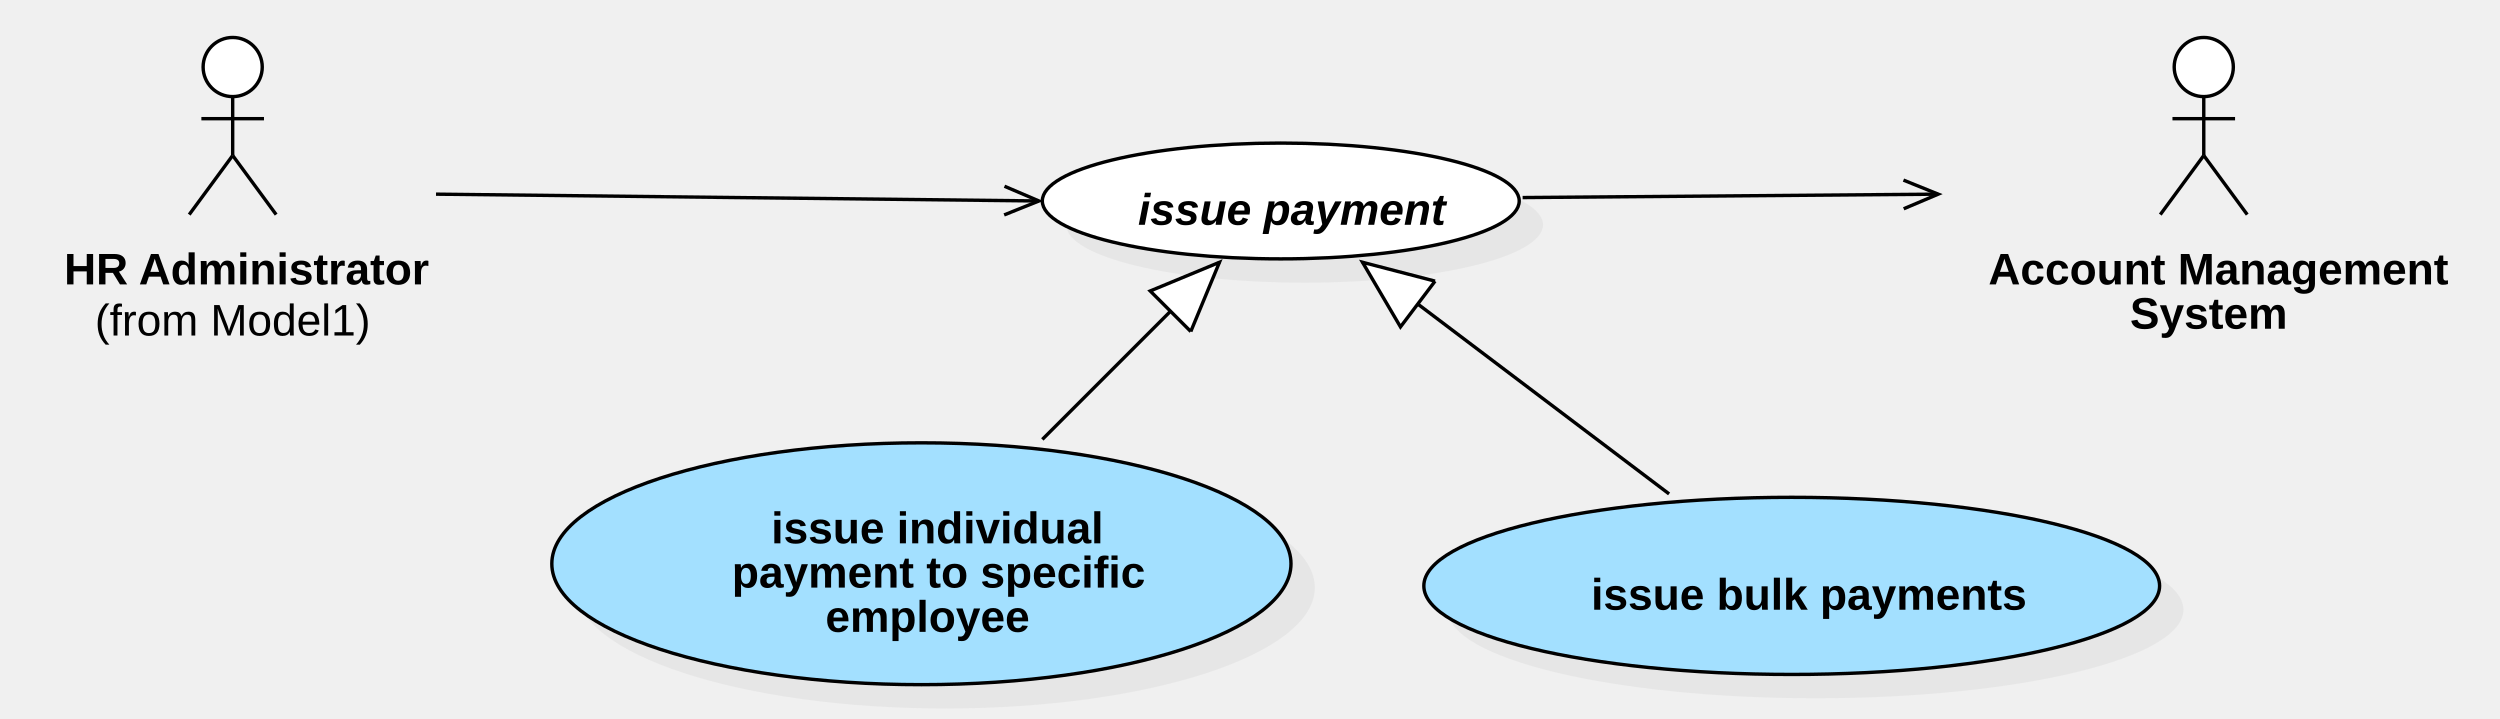
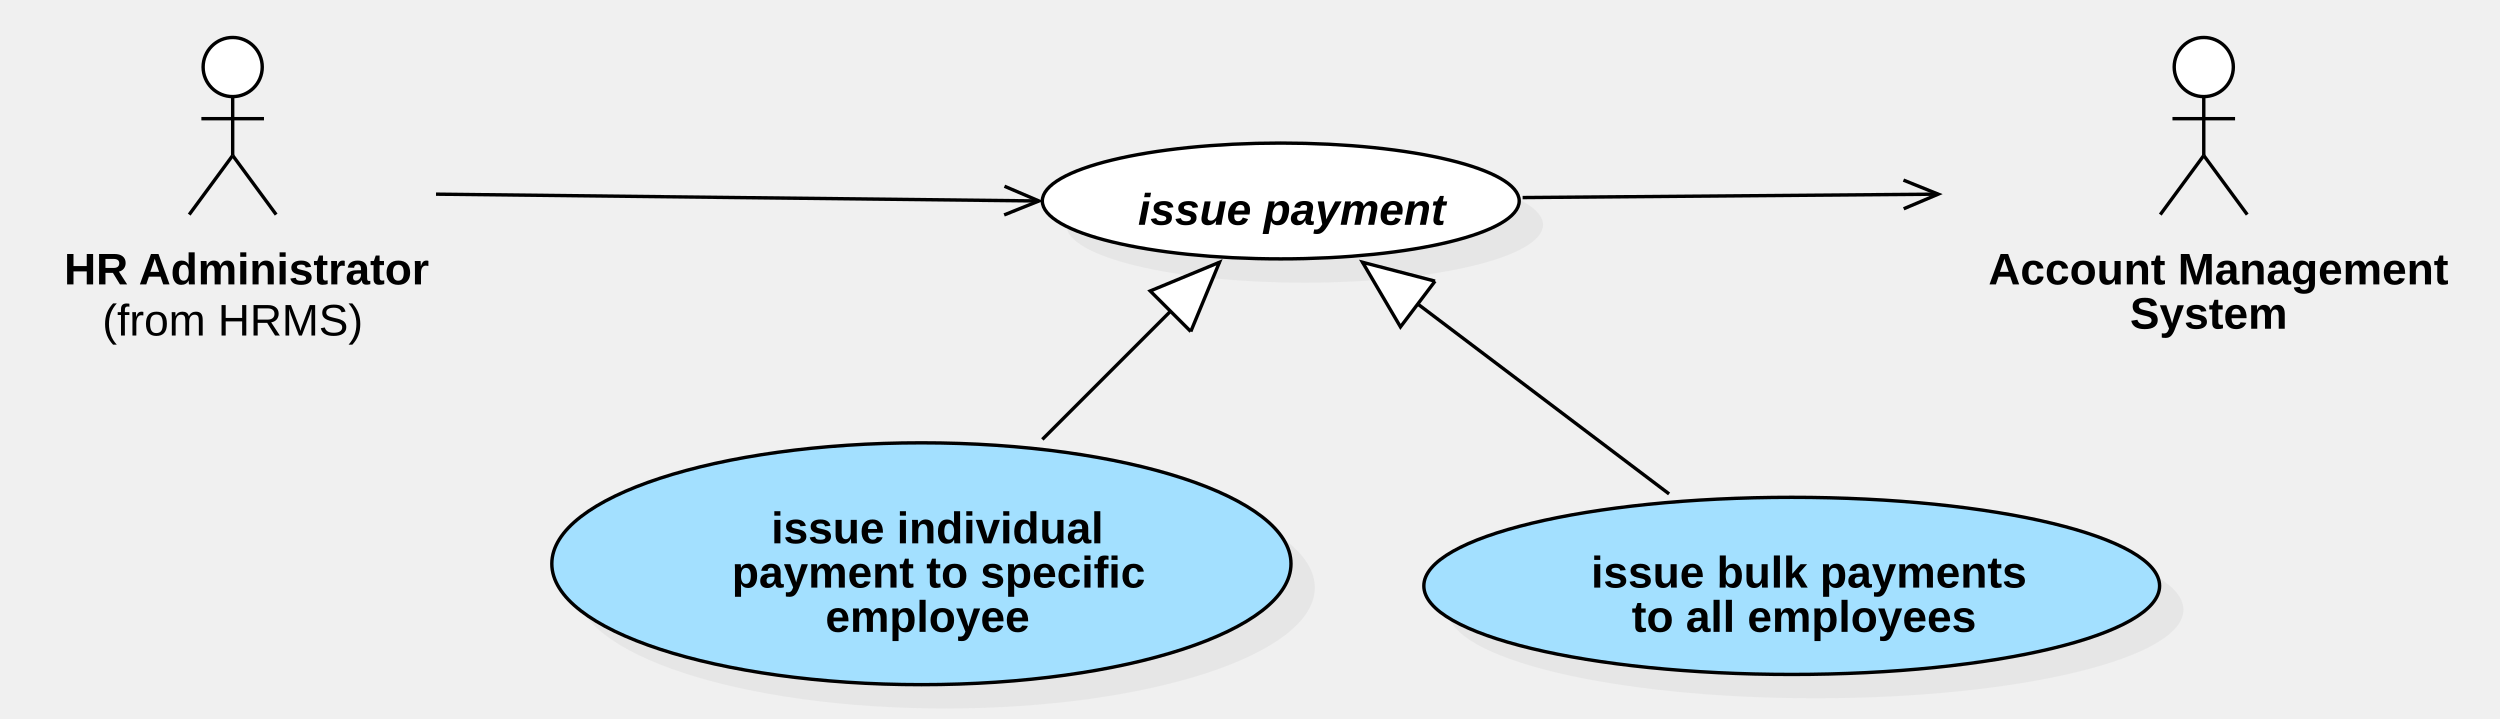
<svg xmlns="http://www.w3.org/2000/svg" version="1.1" width="733.933" height="211">
  <defs />
  <g>
    <g transform="translate(-54,-102) scale(1,1)">
      <path fill="#ffffff" stroke="none" d="M 113.63 121.68 C 113.63 116.886 117.516 113 122.309 113 C 127.103 113 130.988 116.886 130.988 121.68 C 130.988 126.474 127.103 130.36 122.309 130.36 C 117.516 130.36 113.63 126.474 113.63 121.68 Z" />
    </g>
    <g transform="translate(-54,-102) scale(1,1)">
      <path fill="none" stroke="#000000" d="M 113.63 121.68 C 113.63 116.886 117.516 113 122.309 113 C 127.103 113 130.988 116.886 130.988 121.68 C 130.988 126.474 127.103 130.36 122.309 130.36 C 117.516 130.36 113.63 126.474 113.63 121.68 Z" stroke-miterlimit="10" />
    </g>
    <g transform="translate(-54,-102) scale(1,1)">
      <path fill="none" stroke="#000000" d="M 122.309 130.36 L 122.309 147.64" stroke-miterlimit="10" />
    </g>
    <g transform="translate(-54,-102) scale(1,1)">
      <path fill="none" stroke="#000000" d="M 113.119 136.84 L 131.499 136.84" stroke-miterlimit="10" />
    </g>
    <g transform="translate(-54,-102) scale(1,1)">
      <path fill="none" stroke="#000000" d="M 122.309 147.64 L 109.545 165" stroke-miterlimit="10" />
    </g>
    <g transform="translate(-54,-102) scale(1,1)">
      <path fill="none" stroke="#000000" d="M 122.309 147.64 L 135.073 165" stroke-miterlimit="10" />
    </g>
    <g transform="translate(-54,-102) scale(1,1)">
      <g>
        <path fill="none" stroke="none" />
        <text fill="#000000" stroke="none" font-family="Arial" font-size="13px" font-style="normal" font-weight="bold" text-decoration="none" x="72.826" y="185.5">HR Administrator</text>
      </g>
    </g>
    <g transform="translate(-54,-102) scale(1,1)">
      <g>
        <path fill="none" stroke="none" />
-         <text fill="#000000" stroke="none" font-family="Arial" font-size="13px" font-style="normal" font-weight="normal" text-decoration="none" x="81.855" y="200.5">(from Model1)</text>
+         <text fill="#000000" stroke="none" font-family="Arial" font-size="13px" font-style="normal" font-weight="normal" text-decoration="none" x="84.036" y="200.5">(from HRMS)</text>
      </g>
    </g>
    <g transform="translate(-54,-102) scale(1,1)">
      <path fill="#C0C0C0" stroke="none" d="M 479 281 C 479 266.641 527.353 255 587 255 C 646.647 255 695 266.641 695 281 C 695 295.359 646.647 307 587 307 C 527.353 307 479 295.359 479 281 Z" opacity="0.2" />
    </g>
    <g transform="translate(-54,-102) scale(1,1)">
      <path fill="#a3e0ff" stroke="none" d="M 472 274 C 472 259.641 520.353 248 580 248 C 639.647 248 688 259.641 688 274 C 688 288.359 639.647 300 580 300 C 520.353 300 472 288.359 472 274 Z" />
    </g>
    <g transform="translate(-54,-102) scale(1,1)">
      <path fill="none" stroke="#000000" d="M 472 274 C 472 259.641 520.353 248 580 248 C 639.647 248 688 259.641 688 274 C 688 288.359 639.647 300 580 300 C 520.353 300 472 288.359 472 274 Z" stroke-miterlimit="10" />
    </g>
    <g transform="translate(-54,-102) scale(1,1)">
      <g>
        <path fill="none" stroke="none" />
-         <text fill="#000000" stroke="none" font-family="Arial" font-size="13px" font-style="normal" font-weight="bold" text-decoration="none" x="521.11" y="281">issue bulk payments</text>
+         <text fill="#000000" stroke="none" font-family="Arial" font-size="13px" font-style="normal" font-weight="bold" text-decoration="none" x="521.11" y="274.5">issue bulk payments</text>
+         <text fill="#000000" stroke="none" font-family="Arial" font-size="13px" font-style="normal" font-weight="bold" text-decoration="none" x="533.031" y="287.5">to all employees</text>
      </g>
    </g>
    <g transform="translate(-54,-102) scale(1,1)">
      <path fill="#C0C0C0" stroke="none" d="M 223 274.5 C 223 254.894 271.577 239 331.5 239 C 391.423 239 440 254.894 440 274.5 C 440 294.106 391.423 310 331.5 310 C 271.577 310 223 294.106 223 274.5 Z" opacity="0.2" />
    </g>
    <g transform="translate(-54,-102) scale(1,1)">
      <path fill="#a3e0ff" stroke="none" d="M 216 267.5 C 216 247.894 264.577 232 324.5 232 C 384.423 232 433 247.894 433 267.5 C 433 287.106 384.423 303 324.5 303 C 264.577 303 216 287.106 216 267.5 Z" />
    </g>
    <g transform="translate(-54,-102) scale(1,1)">
      <path fill="none" stroke="#000000" d="M 216 267.5 C 216 247.894 264.577 232 324.5 232 C 384.423 232 433 247.894 433 267.5 C 433 287.106 384.423 303 324.5 303 C 264.577 303 216 287.106 216 267.5 Z" stroke-miterlimit="10" />
    </g>
    <g transform="translate(-54,-102) scale(1,1)">
      <g>
        <path fill="none" stroke="none" />
        <text fill="#000000" stroke="none" font-family="Arial" font-size="13px" font-style="normal" font-weight="bold" text-decoration="none" x="280.419" y="261.5">issue individual</text>
        <text fill="#000000" stroke="none" font-family="Arial" font-size="13px" font-style="normal" font-weight="bold" text-decoration="none" x="268.863" y="274.5">payment to specific</text>
        <text fill="#000000" stroke="none" font-family="Arial" font-size="13px" font-style="normal" font-weight="bold" text-decoration="none" x="296.316" y="287.5">employee</text>
      </g>
    </g>
    <g transform="translate(-54,-102) scale(1,1)">
      <path fill="#C0C0C0" stroke="none" d="M 367 168 C 367 158.611 398.34 151 437 151 C 475.66 151 507 158.611 507 168 C 507 177.389 475.66 185 437 185 C 398.34 185 367 177.389 367 168 Z" opacity="0.2" />
    </g>
    <g transform="translate(-54,-102) scale(1,1)">
      <path fill="#ffffff" stroke="none" d="M 360 161 C 360 151.611 391.34 144 430 144 C 468.66 144 500 151.611 500 161 C 500 170.389 468.66 178 430 178 C 391.34 178 360 170.389 360 161 Z" />
    </g>
    <g transform="translate(-54,-102) scale(1,1)">
      <path fill="none" stroke="#000000" d="M 360 161 C 360 151.611 391.34 144 430 144 C 468.66 144 500 151.611 500 161 C 500 170.389 468.66 178 430 178 C 391.34 178 360 170.389 360 161 Z" stroke-miterlimit="10" />
    </g>
    <g transform="translate(-54,-102) scale(1,1)">
      <g>
        <path fill="none" stroke="none" />
        <text fill="#000000" stroke="none" font-family="Arial" font-size="13px" font-style="italic" font-weight="bold" text-decoration="none" x="388.09" y="168">issue payment</text>
      </g>
    </g>
    <g transform="translate(-54,-102) scale(1,1)">
      <path fill="none" stroke="#000000" d="M 182 159 L 359 161" stroke-miterlimit="10" />
    </g>
    <g transform="translate(-54,-102) scale(1,1)">
      <path fill="none" stroke="#000000" d="M 348.79 165.094 L 359 161 L 348.886 156.676" stroke-miterlimit="10" />
    </g>
    <g transform="translate(-54,-102) scale(1,1)">
      <path fill="none" stroke="#000000" d="M 360 231 L 412 179" stroke-miterlimit="10" />
    </g>
    <g transform="translate(-54,-102) scale(1,1)">
      <path fill="#FFFFFF" stroke="none" d="M 403.581 199.325 L 412 179 L 391.675 187.419" />
    </g>
    <g transform="translate(-54,-102) scale(1,1)">
      <path fill="none" stroke="#000000" d="M 403.581 199.325 L 412 179 L 391.675 187.419 L 403.581 199.325" stroke-miterlimit="10" />
    </g>
    <g transform="translate(-54,-102) scale(1,1)">
      <path fill="none" stroke="#000000" d="M 544 247 L 454 179" stroke-miterlimit="10" />
    </g>
    <g transform="translate(-54,-102) scale(1,1)">
      <path fill="#FFFFFF" stroke="none" d="M 475.292 184.536 L 454 179 L 465.142 197.97" />
    </g>
    <g transform="translate(-54,-102) scale(1,1)">
      <path fill="none" stroke="#000000" d="M 475.292 184.536 L 454 179 L 465.142 197.97 L 475.292 184.536" stroke-miterlimit="10" />
    </g>
    <g transform="translate(-54,-102) scale(1,1)">
      <path fill="#ffffff" stroke="none" d="M 692.287 121.68 C 692.287 116.886 696.173 113 700.966 113 C 705.76 113 709.646 116.886 709.646 121.68 C 709.646 126.474 705.76 130.36 700.966 130.36 C 696.173 130.36 692.287 126.474 692.287 121.68 Z" />
    </g>
    <g transform="translate(-54,-102) scale(1,1)">
      <path fill="none" stroke="#000000" d="M 692.287 121.68 C 692.287 116.886 696.173 113 700.966 113 C 705.76 113 709.646 116.886 709.646 121.68 C 709.646 126.474 705.76 130.36 700.966 130.36 C 696.173 130.36 692.287 126.474 692.287 121.68 Z" stroke-miterlimit="10" />
    </g>
    <g transform="translate(-54,-102) scale(1,1)">
      <path fill="none" stroke="#000000" d="M 700.966 130.36 L 700.966 147.64" stroke-miterlimit="10" />
    </g>
    <g transform="translate(-54,-102) scale(1,1)">
      <path fill="none" stroke="#000000" d="M 691.776 136.84 L 710.156 136.84" stroke-miterlimit="10" />
    </g>
    <g transform="translate(-54,-102) scale(1,1)">
      <path fill="none" stroke="#000000" d="M 700.966 147.64 L 688.203 165" stroke-miterlimit="10" />
    </g>
    <g transform="translate(-54,-102) scale(1,1)">
      <path fill="none" stroke="#000000" d="M 700.966 147.64 L 713.73 165" stroke-miterlimit="10" />
    </g>
    <g transform="translate(-54,-102) scale(1,1)">
      <g>
        <path fill="none" stroke="none" />
        <text fill="#000000" stroke="none" font-family="Arial" font-size="13px" font-style="normal" font-weight="bold" text-decoration="none" x="637.734" y="185.5">Account Management</text>
        <text fill="#000000" stroke="none" font-family="Arial" font-size="13px" font-style="normal" font-weight="bold" text-decoration="none" x="679.295" y="198.5">System</text>
      </g>
    </g>
    <g transform="translate(-54,-102) scale(1,1)">
      <path fill="none" stroke="#000000" d="M 501 160 L 623 159" stroke-miterlimit="10" />
    </g>
    <g transform="translate(-54,-102) scale(1,1)">
      <path fill="none" stroke="#000000" d="M 612.872 163.293 L 623 159 L 612.803 154.874" stroke-miterlimit="10" />
    </g>
  </g>
</svg>
